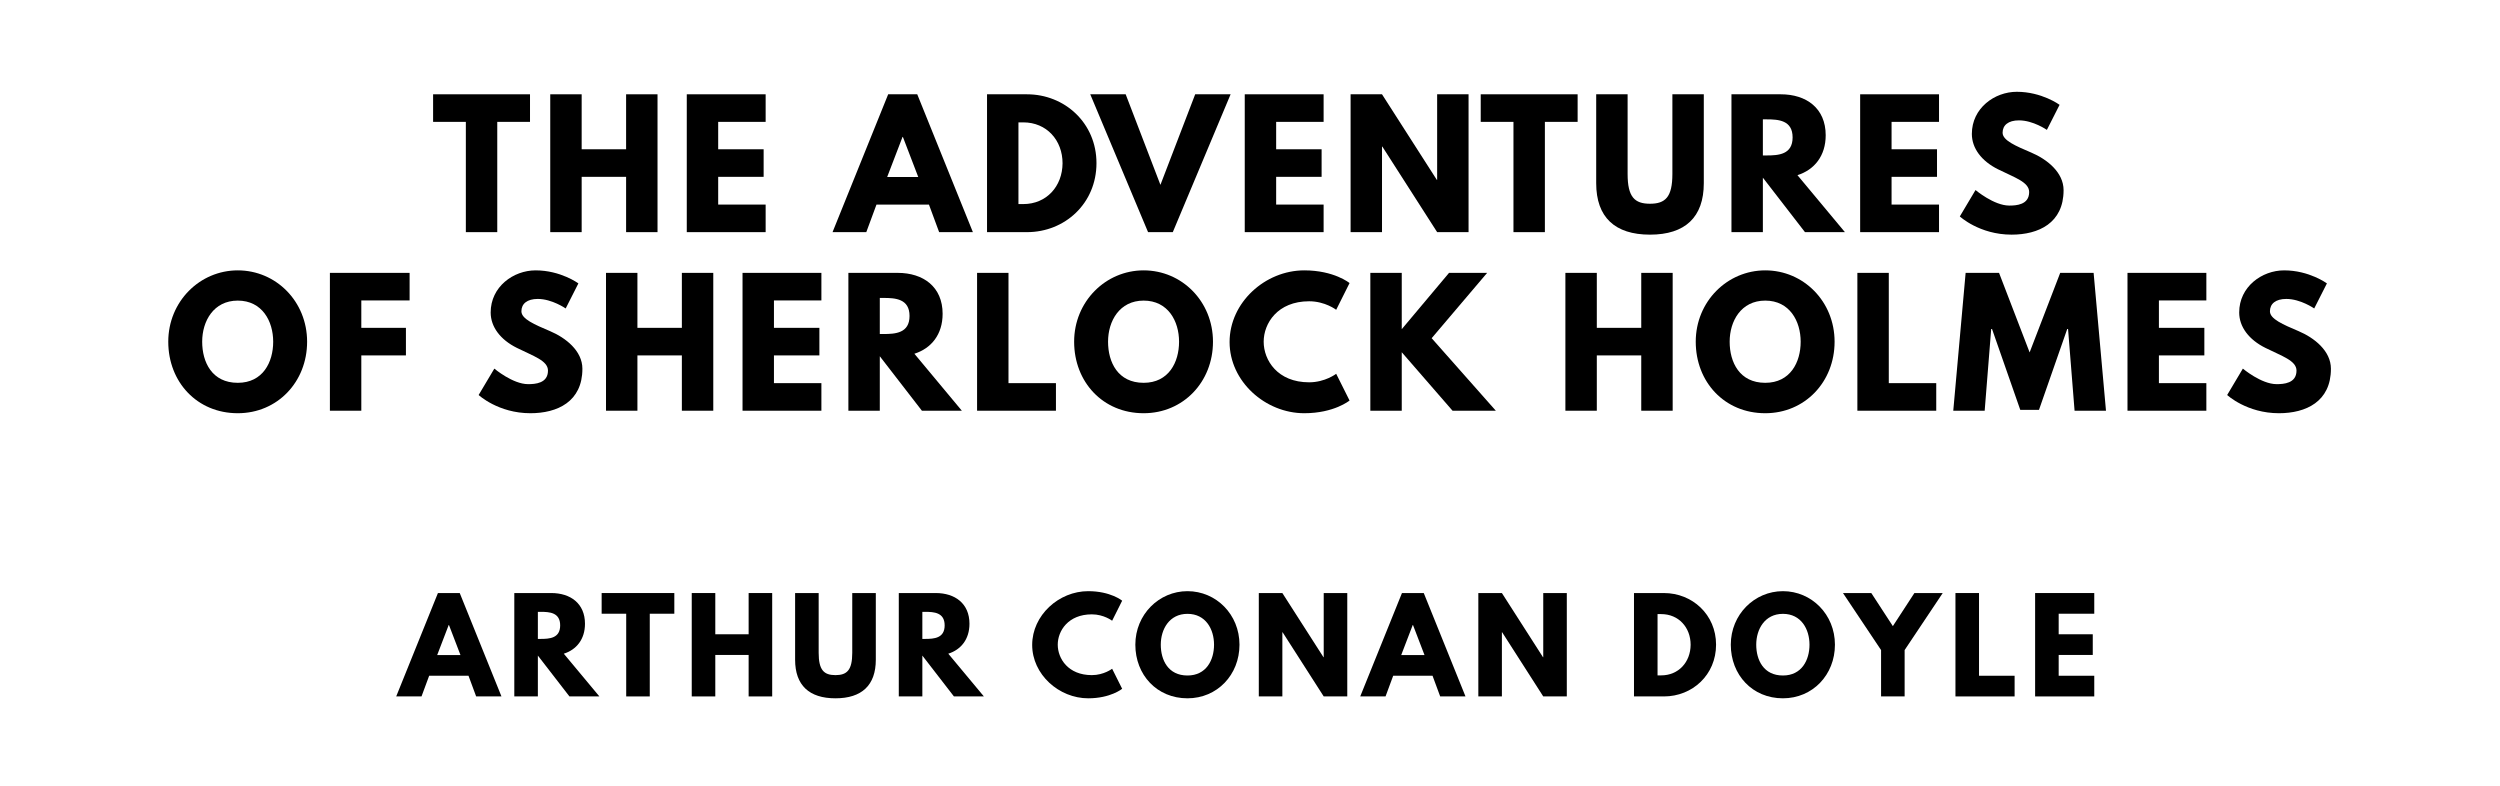
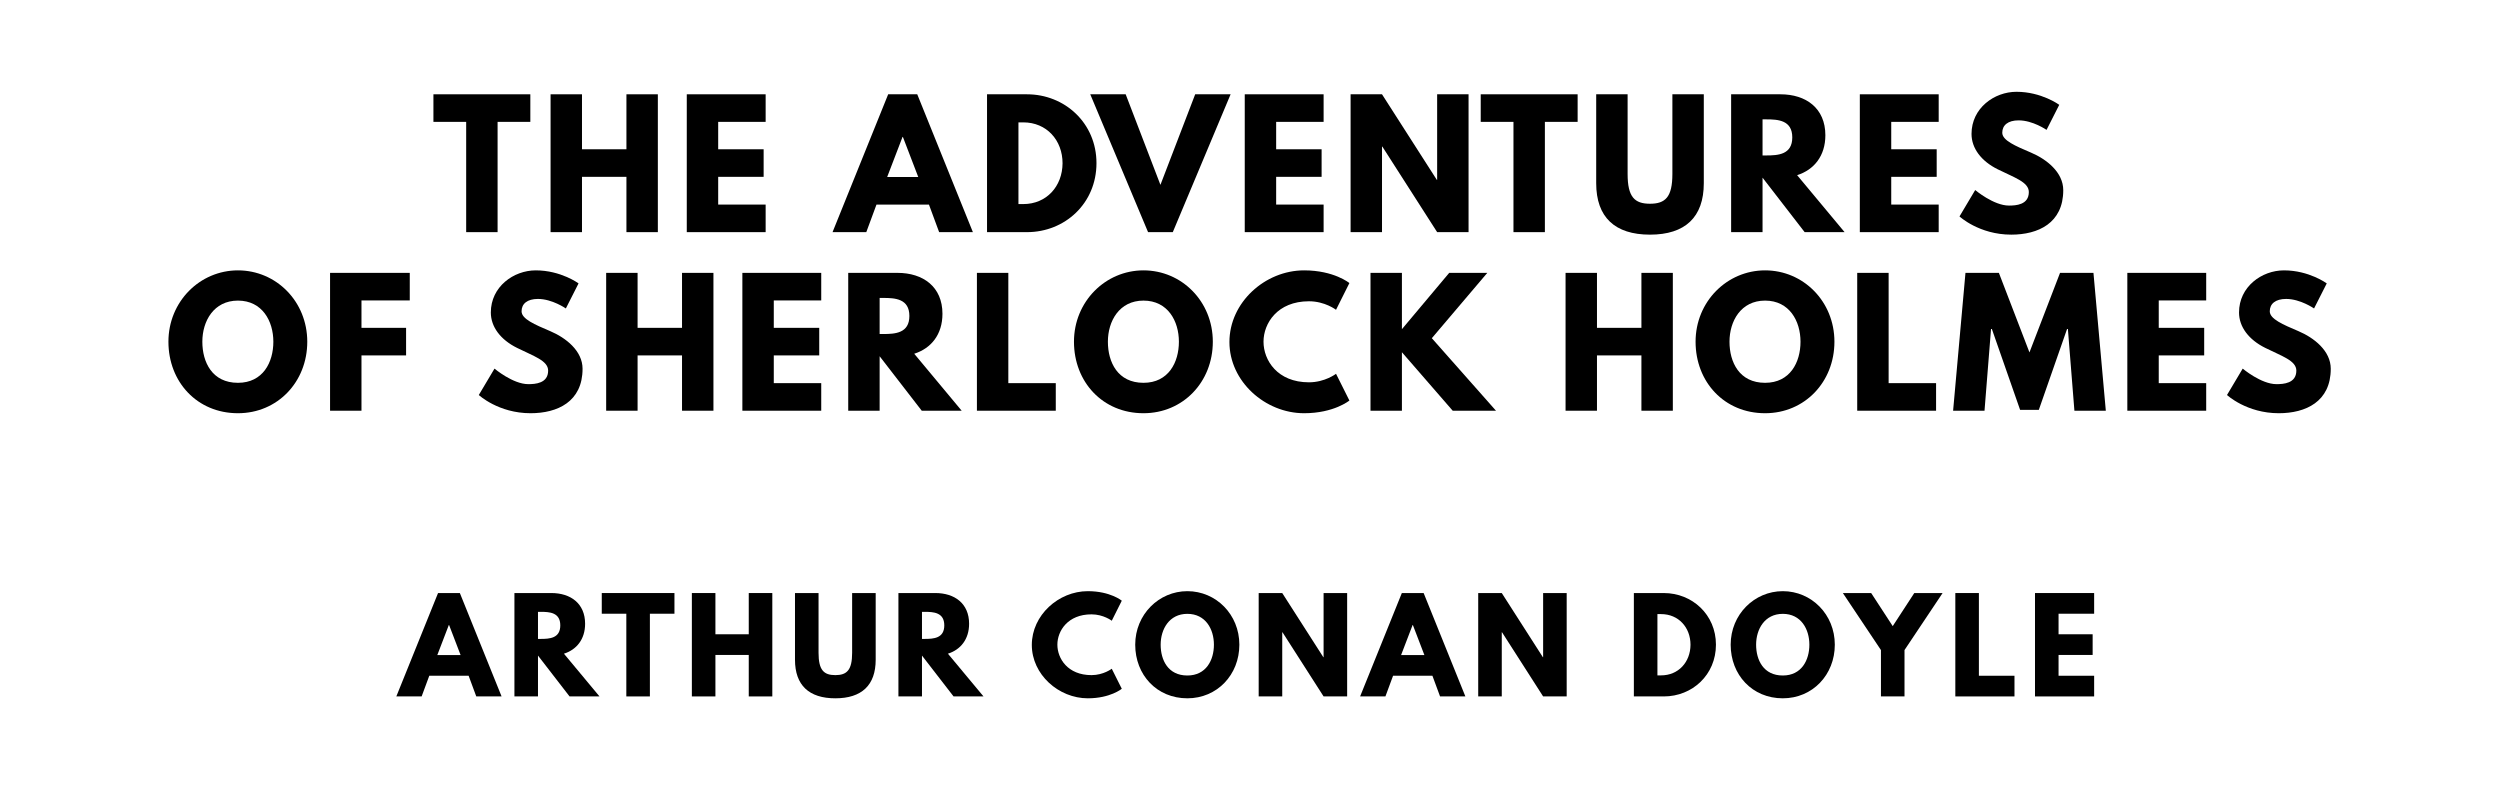
<svg xmlns="http://www.w3.org/2000/svg" version="1.1" viewBox="0 0 1400 440">
  <g>
-     <path d="m 242.536,68.246 18.339,0 0,61.754 17.591,0 0,-61.754 18.339,0 0,-15.439 -54.269,0 0,15.439 z" />
-     <path d="m 325.73,99.029 24.889,0 0,30.971 17.591,0 0,-77.193 -17.591,0 0,30.784 -24.889,0 0,-30.784 -17.591,0 0,77.193 17.591,0 0,-30.971 z" />
+     <path d="m 242.719,68.246 18.339,0 0,61.754 17.591,0 0,-61.754 18.339,0 0,-15.439 -54.269,0 0,15.439 z" />
+     <path d="m 325.913,99.029 24.889,0 0,30.971 17.591,0 0,-77.193 -17.591,0 0,30.784 -24.889,0 0,-30.784 -17.591,0 0,77.193 17.591,0 0,-30.971 z" />
    <path d="m 428.758,52.807 -44.164,0 0,77.193 44.164,0 0,-15.439 -26.573,0 0,-15.532 25.45,0 0,-15.439 -25.45,0 0,-15.345 26.573,0 0,-15.439 z" />
    <path d="m 513.66,52.807 -16.281,0 L 466.221,130 l 18.901,0 5.708,-15.439 29.38,0 5.708,15.439 18.901,0 -31.158,-77.193 z m 0.561,46.316 -17.404,0 8.608,-22.456 0.187,0 8.608,22.456 z" />
    <path d="m 552.738,52.807 0,77.193 22.363,0 c 21.24,0 38.924,-16.094 38.924,-38.643 0,-22.456 -17.778,-38.55 -38.924,-38.55 l -22.363,0 z m 17.591,61.474 0,-45.754 2.713,0 c 13.099,0 21.988,10.012 21.988,22.924 -0.094,12.912 -8.982,22.83 -21.988,22.83 l -2.713,0 z" />
    <path d="m 642.916,130 13.848,0 32.374,-77.193 -19.836,0 -19.462,50.713 -19.462,-50.713 -19.836,0 L 642.916,130 Z" />
    <path d="m 741.221,52.807 -44.164,0 0,77.193 44.164,0 0,-15.439 -26.573,0 0,-15.532 25.45,0 0,-15.439 -25.45,0 0,-15.345 26.573,0 0,-15.439 z" />
    <path d="m 773.925,82.094 0.187,0 L 804.802,130 l 17.591,0 0,-77.193 -17.591,0 0,47.906 -0.187,0 -30.69,-47.906 -17.591,0 0,77.193 17.591,0 0,-47.906 z" />
-     <path d="m 829.202,68.246 18.339,0 0,61.754 17.591,0 0,-61.754 18.339,0 0,-15.439 -54.269,0 0,15.439 z" />
+     <path d="m 829.203,68.246 18.339,0 0,61.754 17.591,0 0,-61.754 18.339,0 0,-15.439 -54.269,0 0,15.439 z" />
    <path d="m 954.128,52.807 -17.591,0 0,44.632 c 0,12.912 -3.93,16.655 -12.538,16.655 -8.608,0 -12.538,-3.743 -12.538,-16.655 l 0,-44.632 -17.591,0 0,49.778 c 0,19.088 10.48,28.819 30.129,28.819 19.649,0 30.129,-9.731 30.129,-28.819 l 0,-49.778 z" />
-     <path d="m 969.616,52.807 0,77.193 17.591,0 0,-30.503 L 1010.786,130 l 22.363,0 -26.573,-31.906 c 9.45,-2.994 15.813,-10.76 15.813,-22.363 0,-15.158 -10.854,-22.924 -25.17,-22.924 l -27.602,0 z m 17.591,34.246 0,-20.211 2.058,0 c 6.643,0 14.596,0.468 14.596,10.105 0,9.637 -7.953,10.105 -14.596,10.105 l -2.058,0 z" />
-     <path d="m 1085.849,52.807 -44.164,0 0,77.193 44.164,0 0,-15.439 -26.573,0 0,-15.532 25.45,0 0,-15.439 -25.45,0 0,-15.345 26.573,0 0,-15.439 z" />
-     <path d="m 1129.406,51.404 c -12.444,0 -25.17,9.17 -25.17,23.579 0,8.047 5.427,15.251 14.69,19.836 9.169,4.585 17.404,7.111 17.404,12.725 0,7.205 -7.298,7.579 -11.134,7.579 -8.608,0 -18.901,-8.702 -18.901,-8.702 l -8.795,14.784 c 0,0 10.947,10.199 29.006,10.199 15.064,0 29.099,-6.456 29.099,-24.889 0,-10.105 -9.45,-17.404 -18.058,-21.053 -8.795,-3.743 -16.093,-6.83 -16.093,-11.135 0,-4.211 3.181,-6.924 9.17,-6.924 7.953,0 15.626,5.333 15.626,5.333 l 7.111,-14.035 c 0,0 -9.918,-7.298 -23.953,-7.298 z" />
+     <path d="m 969.433,52.807 0,77.193 17.591,0 0,-30.503 L 1010.603,130 l 22.363,0 -26.573,-31.906 c 9.45,-2.994 15.813,-10.76 15.813,-22.363 0,-15.158 -10.854,-22.924 -25.17,-22.924 l -27.602,0 z m 17.591,34.246 0,-20.211 2.058,0 c 6.643,0 14.596,0.468 14.596,10.105 0,9.637 -7.953,10.105 -14.596,10.105 l -2.058,0 z" />
+     <path d="m 1085.666,52.807 -44.164,0 0,77.193 44.164,0 0,-15.439 -26.573,0 0,-15.532 25.45,0 0,-15.439 -25.45,0 0,-15.345 26.573,0 0,-15.439 z" />
+     <path d="m 1129.223,51.404 c -12.444,0 -25.17,9.17 -25.17,23.579 0,8.047 5.427,15.251 14.69,19.836 9.17,4.585 17.404,7.111 17.404,12.725 0,7.205 -7.298,7.579 -11.134,7.579 -8.608,0 -18.901,-8.702 -18.901,-8.702 l -8.795,14.784 c 0,0 10.947,10.199 29.006,10.199 15.064,0 29.099,-6.456 29.099,-24.889 0,-10.105 -9.45,-17.404 -18.058,-21.053 -8.795,-3.743 -16.094,-6.83 -16.094,-11.135 0,-4.211 3.181,-6.924 9.17,-6.924 7.953,0 15.626,5.333 15.626,5.333 l 7.111,-14.035 c 0,0 -9.918,-7.298 -23.953,-7.298 z" />
  </g>
  <g>
-     <path d="m 94.228,191.357 c 0,22.55 16.094,40.047 38.924,40.047 22.175,0 38.83,-17.497 38.83,-40.047 0,-22.55 -17.404,-39.953 -38.83,-39.953 -21.24,0 -38.924,17.404 -38.924,39.953 z m 18.994,0 c 0,-11.509 6.363,-23.018 19.93,-23.018 13.661,0 19.836,11.509 19.836,23.018 0,11.509 -5.801,23.018 -19.836,23.018 -14.409,0 -19.93,-11.509 -19.93,-23.018 z" />
-     <path d="m 229.376,152.807 -44.632,0 0,77.193 17.591,0 0,-30.971 24.982,0 0,-15.439 -24.982,0 0,-15.345 27.041,0 0,-15.439 z" />
-     <path d="m 299.943,151.404 c -12.444,0 -25.17,9.17 -25.17,23.579 0,8.047 5.427,15.251 14.69,19.836 9.17,4.585 17.404,7.111 17.404,12.725 0,7.205 -7.298,7.579 -11.135,7.579 -8.608,0 -18.901,-8.702 -18.901,-8.702 l -8.795,14.784 c 0,0 10.947,10.199 29.006,10.199 15.064,0 29.099,-6.456 29.099,-24.889 0,-10.105 -9.45,-17.404 -18.058,-21.053 -8.795,-3.743 -16.094,-6.83 -16.094,-11.135 0,-4.211 3.181,-6.924 9.17,-6.924 7.953,0 15.626,5.333 15.626,5.333 l 7.111,-14.035 c 0,0 -9.918,-7.298 -23.953,-7.298 z" />
-     <path d="m 356.955,199.029 24.889,0 0,30.971 17.591,0 0,-77.193 -17.591,0 0,30.784 -24.889,0 0,-30.784 -17.591,0 0,77.193 17.591,0 0,-30.971 z" />
-     <path d="m 459.982,152.807 -44.164,0 0,77.193 44.164,0 0,-15.439 -26.573,0 0,-15.532 25.45,0 0,-15.439 -25.45,0 0,-15.345 26.573,0 0,-15.439 z" />
-     <path d="m 475.095,152.807 0,77.193 17.591,0 0,-30.503 23.579,30.503 22.363,0 -26.573,-31.906 c 9.45,-2.994 15.813,-10.76 15.813,-22.363 0,-15.158 -10.854,-22.924 -25.17,-22.924 l -27.602,0 z m 17.591,34.246 0,-20.211 2.058,0 c 6.643,0 14.596,0.468 14.596,10.105 0,9.637 -7.953,10.105 -14.596,10.105 l -2.058,0 z" />
-     <path d="m 564.754,152.807 -17.591,0 0,77.193 44.164,0 0,-15.439 -26.573,0 0,-61.754 z" />
-     <path d="m 601.516,191.357 c 0,22.55 16.094,40.047 38.924,40.047 22.175,0 38.83,-17.497 38.83,-40.047 0,-22.55 -17.404,-39.953 -38.83,-39.953 -21.24,0 -38.924,17.404 -38.924,39.953 z m 18.994,0 c 0,-11.509 6.363,-23.018 19.93,-23.018 13.661,0 19.836,11.509 19.836,23.018 0,11.509 -5.801,23.018 -19.836,23.018 -14.409,0 -19.93,-11.509 -19.93,-23.018 z" />
-     <path d="m 733.108,214.094 c -17.684,0 -25.45,-12.351 -25.45,-22.737 0,-10.292 7.766,-22.643 25.45,-22.643 8.982,0 15.158,4.772 15.158,4.772 l 7.485,-14.971 c 0,0 -8.608,-7.111 -25.357,-7.111 -21.895,0 -41.825,17.965 -41.825,40.14 0,22.082 20.023,39.86 41.825,39.86 16.749,0 25.357,-7.111 25.357,-7.111 l -7.485,-14.971 c 0,0 -6.175,4.772 -15.158,4.772 z" />
-     <path d="m 837.659,230 -35.93,-40.608 31.064,-36.585 -21.333,0 -26.48,31.532 0,-31.532 -17.591,0 0,77.193 17.591,0 0,-32.749 28.444,32.749 24.234,0 z" />
-     <path d="m 894.213,199.029 24.889,0 0,30.971 17.591,0 0,-77.193 -17.591,0 0,30.784 -24.889,0 0,-30.784 -17.591,0 0,77.193 17.591,0 0,-30.971 z" />
-     <path d="m 949.616,191.357 c 0,22.55 16.094,40.047 38.924,40.047 22.175,0 38.83,-17.497 38.83,-40.047 0,-22.55 -17.404,-39.953 -38.83,-39.953 -21.24,0 -38.924,17.404 -38.924,39.953 z m 18.994,0 c 0,-11.509 6.363,-23.018 19.93,-23.018 13.661,0 19.836,11.509 19.836,23.018 0,11.509 -5.801,23.018 -19.836,23.018 -14.409,0 -19.93,-11.509 -19.93,-23.018 z" />
-     <path d="m 1057.722,152.807 -17.591,0 0,77.193 44.164,0 0,-15.439 -26.573,0 0,-61.754 z" />
-     <path d="m 1161.759,230 17.591,0 -6.924,-77.193 -18.713,0 -17.123,44.538 -17.123,-44.538 -18.713,0 -6.924,77.193 17.591,0 3.649,-45.754 0.468,0 15.813,45.287 10.479,0 15.813,-45.287 0.468,0 3.649,45.754 z" />
-     <path d="m 1235.56,152.807 -44.164,0 0,77.193 44.164,0 0,-15.439 -26.573,0 0,-15.532 25.45,0 0,-15.439 -25.45,0 0,-15.345 26.573,0 0,-15.439 z" />
-     <path d="m 1279.117,151.404 c -12.444,0 -25.17,9.17 -25.17,23.579 0,8.047 5.427,15.251 14.69,19.836 9.17,4.585 17.404,7.111 17.404,12.725 0,7.205 -7.298,7.579 -11.134,7.579 -8.608,0 -18.901,-8.702 -18.901,-8.702 l -8.795,14.784 c 0,0 10.947,10.199 29.006,10.199 15.064,0 29.099,-6.456 29.099,-24.889 0,-10.105 -9.45,-17.404 -18.058,-21.053 -8.795,-3.743 -16.094,-6.83 -16.094,-11.135 0,-4.211 3.181,-6.924 9.17,-6.924 7.953,0 15.626,5.333 15.626,5.333 l 7.111,-14.035 c 0,0 -9.918,-7.298 -23.953,-7.298 z" />
+     <path d="m 94.319,191.357 c 0,22.55 16.094,40.047 38.924,40.047 22.175,0 38.83,-17.497 38.83,-40.047 0,-22.55 -17.404,-39.953 -38.83,-39.953 -21.24,0 -38.924,17.404 -38.924,39.953 z m 18.994,0 c 0,-11.509 6.363,-23.018 19.93,-23.018 13.661,0 19.836,11.509 19.836,23.018 0,11.509 -5.801,23.018 -19.836,23.018 -14.409,0 -19.93,-11.509 -19.93,-23.018 z" />
+     <path d="m 229.467,152.807 -44.632,0 0,77.193 17.591,0 0,-30.971 24.982,0 0,-15.439 -24.982,0 0,-15.345 27.041,0 0,-15.439 z" />
+     <path d="m 300.034,151.404 c -12.444,0 -25.17,9.17 -25.17,23.579 0,8.047 5.427,15.251 14.69,19.836 9.17,4.585 17.404,7.111 17.404,12.725 0,7.205 -7.298,7.579 -11.134,7.579 -8.608,0 -18.901,-8.702 -18.901,-8.702 l -8.795,14.784 c 0,0 10.947,10.199 29.006,10.199 15.064,0 29.099,-6.456 29.099,-24.889 0,-10.105 -9.45,-17.404 -18.058,-21.053 -8.795,-3.743 -16.094,-6.83 -16.094,-11.135 0,-4.211 3.181,-6.924 9.17,-6.924 7.953,0 15.626,5.333 15.626,5.333 l 7.111,-14.035 c 0,0 -9.918,-7.298 -23.953,-7.298 z" />
+     <path d="m 357.046,199.029 24.889,0 0,30.971 17.591,0 0,-77.193 -17.591,0 0,30.784 -24.889,0 0,-30.784 -17.591,0 0,77.193 17.591,0 0,-30.971 z" />
+     <path d="m 459.891,152.807 -44.164,0 0,77.193 44.164,0 0,-15.439 -26.573,0 0,-15.532 25.45,0 0,-15.439 -25.45,0 0,-15.345 26.573,0 0,-15.439 z" />
+     <path d="m 475.004,152.807 0,77.193 17.591,0 0,-30.503 23.579,30.503 22.363,0 -26.573,-31.906 c 9.45,-2.994 15.813,-10.76 15.813,-22.363 0,-15.158 -10.854,-22.924 -25.17,-22.924 l -27.602,0 z m 17.591,34.246 0,-20.211 2.058,0 c 6.643,0 14.596,0.468 14.596,10.105 0,9.637 -7.953,10.105 -14.596,10.105 l -2.058,0 z" />
+     <path d="m 564.663,152.807 -17.591,0 0,77.193 44.164,0 0,-15.439 -26.573,0 0,-61.754 z" />
+     <path d="m 601.425,191.357 c 0,22.55 16.094,40.047 38.924,40.047 22.175,0 38.83,-17.497 38.83,-40.047 0,-22.55 -17.404,-39.953 -38.83,-39.953 -21.24,0 -38.924,17.404 -38.924,39.953 z m 18.994,0 c 0,-11.509 6.363,-23.018 19.93,-23.018 13.661,0 19.836,11.509 19.836,23.018 0,11.509 -5.801,23.018 -19.836,23.018 -14.409,0 -19.93,-11.509 -19.93,-23.018 z" />
+     <path d="m 733.017,214.094 c -17.684,0 -25.45,-12.351 -25.45,-22.737 0,-10.292 7.766,-22.643 25.45,-22.643 8.982,0 15.158,4.772 15.158,4.772 l 7.485,-14.971 c 0,0 -8.608,-7.111 -25.357,-7.111 -21.895,0 -41.825,17.965 -41.825,40.14 0,22.082 20.023,39.86 41.825,39.86 16.749,0 25.357,-7.111 25.357,-7.111 l -7.485,-14.971 c 0,0 -6.175,4.772 -15.158,4.772 z" />
+     <path d="m 837.751,230 -35.93,-40.608 31.064,-36.585 -21.333,0 -26.48,31.532 0,-31.532 -17.591,0 0,77.193 17.591,0 0,-32.749 28.444,32.749 24.234,0 z" />
+     <path d="m 894.305,199.029 24.889,0 0,30.971 17.591,0 0,-77.193 -17.591,0 0,30.784 -24.889,0 0,-30.784 -17.591,0 0,77.193 17.591,0 0,-30.971 z" />
+     <path d="m 949.524,191.357 c 0,22.55 16.094,40.047 38.924,40.047 22.175,0 38.83,-17.497 38.83,-40.047 0,-22.55 -17.404,-39.953 -38.83,-39.953 -21.24,0 -38.924,17.404 -38.924,39.953 z m 18.994,0 c 0,-11.509 6.363,-23.018 19.93,-23.018 13.661,0 19.836,11.509 19.836,23.018 0,11.509 -5.801,23.018 -19.836,23.018 -14.409,0 -19.93,-11.509 -19.93,-23.018 z" />
+     <path d="m 1057.631,152.807 -17.591,0 0,77.193 44.164,0 0,-15.439 -26.573,0 0,-61.754 z" />
+     <path d="m 1161.667,230 17.591,0 -6.924,-77.193 -18.713,0 -17.123,44.538 -17.123,-44.538 -18.713,0 -6.924,77.193 17.591,0 3.649,-45.754 0.468,0 15.813,45.287 10.479,0 15.813,-45.287 0.468,0 3.649,45.754 z" />
+     <path d="m 1235.469,152.807 -44.164,0 0,77.193 44.164,0 0,-15.439 -26.573,0 0,-15.532 25.45,0 0,-15.439 -25.45,0 0,-15.345 26.573,0 0,-15.439 z" />
+     <path d="m 1279.026,151.404 c -12.444,0 -25.17,9.17 -25.17,23.579 0,8.047 5.427,15.251 14.69,19.836 9.17,4.585 17.404,7.111 17.404,12.725 0,7.205 -7.298,7.579 -11.134,7.579 -8.608,0 -18.901,-8.702 -18.901,-8.702 l -8.795,14.784 c 0,0 10.947,10.199 29.006,10.199 15.064,0 29.099,-6.456 29.099,-24.889 0,-10.105 -9.45,-17.404 -18.058,-21.053 -8.795,-3.743 -16.094,-6.83 -16.094,-11.135 0,-4.211 3.181,-6.924 9.17,-6.924 7.953,0 15.626,5.333 15.626,5.333 l 7.111,-14.035 c 0,0 -9.918,-7.298 -23.953,-7.298 z" />
  </g>
  <g>
-     <path d="m 257.452,332.105 -12.211,0 L 221.873,390 l 14.175,0 4.281,-11.579 22.035,0 4.281,11.579 14.175,0 -23.368,-57.895 z m 0.421,34.737 -13.053,0 6.456,-16.842 0.14,0 6.456,16.842 z" />
-     <path d="m 288.01,332.105 0,57.895 13.193,0 0,-22.877 L 318.887,390 335.659,390 315.729,366.07 c 7.088,-2.246 11.86,-8.07 11.86,-16.772 0,-11.368 -8.14,-17.193 -18.877,-17.193 l -20.702,0 z m 13.193,25.684 0,-15.158 1.544,0 c 4.982,0 10.947,0.351 10.947,7.579 0,7.228 -5.965,7.579 -10.947,7.579 l -1.544,0 z" />
-     <path d="m 336.921,343.684 13.754,0 0,46.316 13.193,0 0,-46.316 13.754,0 0,-11.579 -40.702,0 0,11.579 z" />
-     <path d="m 400.567,366.772 18.667,0 0,23.228 13.193,0 0,-57.895 -13.193,0 0,23.088 -18.667,0 0,-23.088 -13.193,0 0,57.895 13.193,0 0,-23.228 z" />
-     <path d="m 490.456,332.105 -13.193,0 0,33.474 c 0,9.684 -2.947,12.491 -9.404,12.491 -6.456,0 -9.404,-2.807 -9.404,-12.491 l 0,-33.474 -13.193,0 0,37.333 c 0,14.316 7.86,21.614 22.596,21.614 14.737,0 22.596,-7.298 22.596,-21.614 l 0,-37.333 z" />
-     <path d="m 503.322,332.105 0,57.895 13.193,0 0,-22.877 17.684,22.877 16.772,0 -19.93,-23.93 c 7.088,-2.246 11.86,-8.07 11.86,-16.772 0,-11.368 -8.14,-17.193 -18.877,-17.193 l -20.702,0 z m 13.193,25.684 0,-15.158 1.544,0 c 4.982,0 10.947,0.351 10.947,7.579 0,7.228 -5.965,7.579 -10.947,7.579 l -1.544,0 z" />
-     <path d="m 611.427,378.07 c -13.263,0 -19.088,-9.263 -19.088,-17.053 0,-7.719 5.825,-16.982 19.088,-16.982 6.737,0 11.368,3.579 11.368,3.579 l 5.614,-11.228 c 0,0 -6.456,-5.333 -19.018,-5.333 -16.421,0 -31.368,13.474 -31.368,30.105 0,16.561 15.018,29.895 31.368,29.895 12.561,0 19.018,-5.333 19.018,-5.333 l -5.614,-11.228 c 0,0 -4.632,3.579 -11.368,3.579 z" />
-     <path d="m 635.792,361.018 c 0,16.912 12.07,30.035 29.193,30.035 16.632,0 29.123,-13.123 29.123,-30.035 0,-16.912 -13.053,-29.965 -29.123,-29.965 -15.93,0 -29.193,13.053 -29.193,29.965 z m 14.246,0 c 0,-8.632 4.772,-17.263 14.947,-17.263 10.246,0 14.877,8.632 14.877,17.263 0,8.632 -4.351,17.263 -14.877,17.263 -10.807,0 -14.947,-8.632 -14.947,-17.263 z" />
-     <path d="m 718.122,354.07 0.14,0 23.018,35.93 13.193,0 0,-57.895 -13.193,0 0,35.93 -0.14,0 -23.018,-35.93 -13.193,0 0,57.895 13.193,0 0,-35.93 z" />
-     <path d="m 797.309,332.105 -12.211,0 L 761.73,390 l 14.175,0 4.281,-11.579 22.035,0 4.281,11.579 14.175,0 -23.368,-57.895 z m 0.421,34.737 -13.053,0 6.456,-16.842 0.14,0 6.456,16.842 z" />
-     <path d="m 841.06,354.07 0.14,0 23.018,35.93 13.193,0 0,-57.895 -13.193,0 0,35.93 -0.14,0 -23.018,-35.93 -13.193,0 0,57.895 13.193,0 0,-35.93 z" />
-     <path d="m 915.033,332.105 0,57.895 16.772,0 c 15.93,0 29.193,-12.07 29.193,-28.982 0,-16.842 -13.333,-28.912 -29.193,-28.912 l -16.772,0 z m 13.193,46.105 0,-34.316 2.035,0 c 9.825,0 16.491,7.509 16.491,17.193 -0.07,9.684 -6.737,17.123 -16.491,17.123 l -2.035,0 z" />
-     <path d="m 969.246,361.018 c 0,16.912 12.07,30.035 29.193,30.035 16.632,0 29.123,-13.123 29.123,-30.035 0,-16.912 -13.053,-29.965 -29.123,-29.965 -15.93,0 -29.193,13.053 -29.193,29.965 z m 14.246,0 c 0,-8.632 4.772,-17.263 14.947,-17.263 10.246,0 14.877,8.632 14.877,17.263 0,8.632 -4.351,17.263 -14.877,17.263 -10.807,0 -14.947,-8.632 -14.947,-17.263 z" />
-     <path d="m 1032.067,332.105 21.333,31.93 0,25.965 13.193,0 0,-25.965 21.333,-31.93 -15.86,0 -12.07,18.526 -12.07,-18.526 -15.86,0 z" />
-     <path d="m 1108.248,332.105 -13.193,0 0,57.895 33.123,0 0,-11.579 -19.93,0 0,-46.316 z" />
-     <path d="m 1172.788,332.105 -33.123,0 0,57.895 33.123,0 0,-11.579 -19.93,0 0,-11.649 19.088,0 0,-11.579 -19.088,0 0,-11.509 19.93,0 0,-11.579 z" />
+     <path d="m 257.52,332.105 -12.211,0 L 221.941,390 l 14.175,0 4.281,-11.579 22.035,0 4.281,11.579 14.175,0 -23.368,-57.895 z m 0.421,34.737 -13.053,0 6.456,-16.842 0.14,0 6.456,16.842 z" />
+     <path d="m 288.078,332.105 0,57.895 13.193,0 0,-22.877 L 318.956,390 l 16.772,0 -19.93,-23.93 c 7.088,-2.246 11.86,-8.07 11.86,-16.772 0,-11.368 -8.14,-17.193 -18.877,-17.193 l -20.702,0 z m 13.193,25.684 0,-15.158 1.544,0 c 4.982,0 10.947,0.351 10.947,7.579 0,7.228 -5.965,7.579 -10.947,7.579 l -1.544,0 z" />
+     <path d="m 336.99,343.684 13.754,0 0,46.316 13.193,0 0,-46.316 13.754,0 0,-11.579 -40.702,0 0,11.579 z" />
+     <path d="m 400.635,366.772 18.667,0 0,23.228 13.193,0 0,-57.895 -13.193,0 0,23.088 -18.667,0 0,-23.088 -13.193,0 0,57.895 13.193,0 0,-23.228 z" />
+     <path d="m 490.388,332.105 -13.193,0 0,33.474 c 0,9.684 -2.947,12.491 -9.404,12.491 -6.456,0 -9.404,-2.807 -9.404,-12.491 l 0,-33.474 -13.193,0 0,37.333 c 0,14.316 7.86,21.614 22.596,21.614 14.737,0 22.596,-7.298 22.596,-21.614 l 0,-37.333 z" />
+     <path d="m 503.117,332.105 0,57.895 13.193,0 0,-22.877 17.684,22.877 16.772,0 -19.93,-23.93 c 7.088,-2.246 11.86,-8.07 11.86,-16.772 0,-11.368 -8.14,-17.193 -18.877,-17.193 l -20.702,0 z m 13.193,25.684 0,-15.158 1.544,0 c 4.982,0 10.947,0.351 10.947,7.579 0,7.228 -5.965,7.579 -10.947,7.579 l -1.544,0 z" />
+     <path d="m 611.221,378.07 c -13.263,0 -19.088,-9.263 -19.088,-17.053 0,-7.719 5.825,-16.982 19.088,-16.982 6.737,0 11.368,3.579 11.368,3.579 l 5.614,-11.228 c 0,0 -6.456,-5.333 -19.018,-5.333 -16.421,0 -31.368,13.474 -31.368,30.105 0,16.561 15.018,29.895 31.368,29.895 12.561,0 19.018,-5.333 19.018,-5.333 l -5.614,-11.228 c 0,0 -4.632,3.579 -11.368,3.579 z" />
+     <path d="m 635.723,361.018 c 0,16.912 12.07,30.035 29.193,30.035 16.632,0 29.123,-13.123 29.123,-30.035 0,-16.912 -13.053,-29.965 -29.123,-29.965 -15.93,0 -29.193,13.053 -29.193,29.965 z m 14.246,0 c 0,-8.632 4.772,-17.263 14.947,-17.263 10.246,0 14.877,8.632 14.877,17.263 0,8.632 -4.351,17.263 -14.877,17.263 -10.807,0 -14.947,-8.632 -14.947,-17.263 z" />
+     <path d="m 718.053,354.07 0.14,0 23.018,35.93 13.193,0 0,-57.895 -13.193,0 0,35.93 -0.14,0 -23.018,-35.93 -13.193,0 0,57.895 13.193,0 0,-35.93 z" />
+     <path d="m 797.241,332.105 -12.211,0 L 761.662,390 l 14.175,0 4.281,-11.579 22.035,0 4.281,11.579 14.175,0 -23.368,-57.895 z m 0.421,34.737 -13.053,0 6.456,-16.842 0.14,0 6.456,16.842 z" />
+     <path d="m 840.992,354.07 0.14,0 23.018,35.93 13.193,0 0,-57.895 -13.193,0 0,35.93 -0.14,0 -23.018,-35.93 -13.193,0 0,57.895 13.193,0 0,-35.93 z" />
+     <path d="m 914.964,332.105 0,57.895 16.772,0 c 15.93,0 29.193,-12.07 29.193,-28.982 0,-16.842 -13.333,-28.912 -29.193,-28.912 l -16.772,0 z m 13.193,46.105 0,-34.316 2.035,0 c 9.825,0 16.491,7.509 16.491,17.193 -0.07,9.684 -6.737,17.123 -16.491,17.123 l -2.035,0 z" />
+     <path d="m 969.177,361.018 c 0,16.912 12.07,30.035 29.193,30.035 16.632,0 29.123,-13.123 29.123,-30.035 0,-16.912 -13.053,-29.965 -29.123,-29.965 -15.93,0 -29.193,13.053 -29.193,29.965 z m 14.246,0 c 0,-8.632 4.772,-17.263 14.947,-17.263 10.246,0 14.877,8.632 14.877,17.263 0,8.632 -4.351,17.263 -14.877,17.263 -10.807,0 -14.947,-8.632 -14.947,-17.263 z" />
+     <path d="m 1031.998,332.105 21.333,31.93 0,25.965 13.193,0 0,-25.965 21.333,-31.93 -15.86,0 -12.07,18.526 -12.07,-18.526 -15.86,0 z" />
+     <path d="m 1108.179,332.105 -13.193,0 0,57.895 33.123,0 0,-11.579 -19.93,0 0,-46.316 z" />
+     <path d="m 1172.72,332.105 -33.123,0 0,57.895 33.123,0 0,-11.579 -19.93,0 0,-11.649 19.088,0 0,-11.579 -19.088,0 0,-11.509 19.93,0 0,-11.579 z" />
  </g>
</svg>
